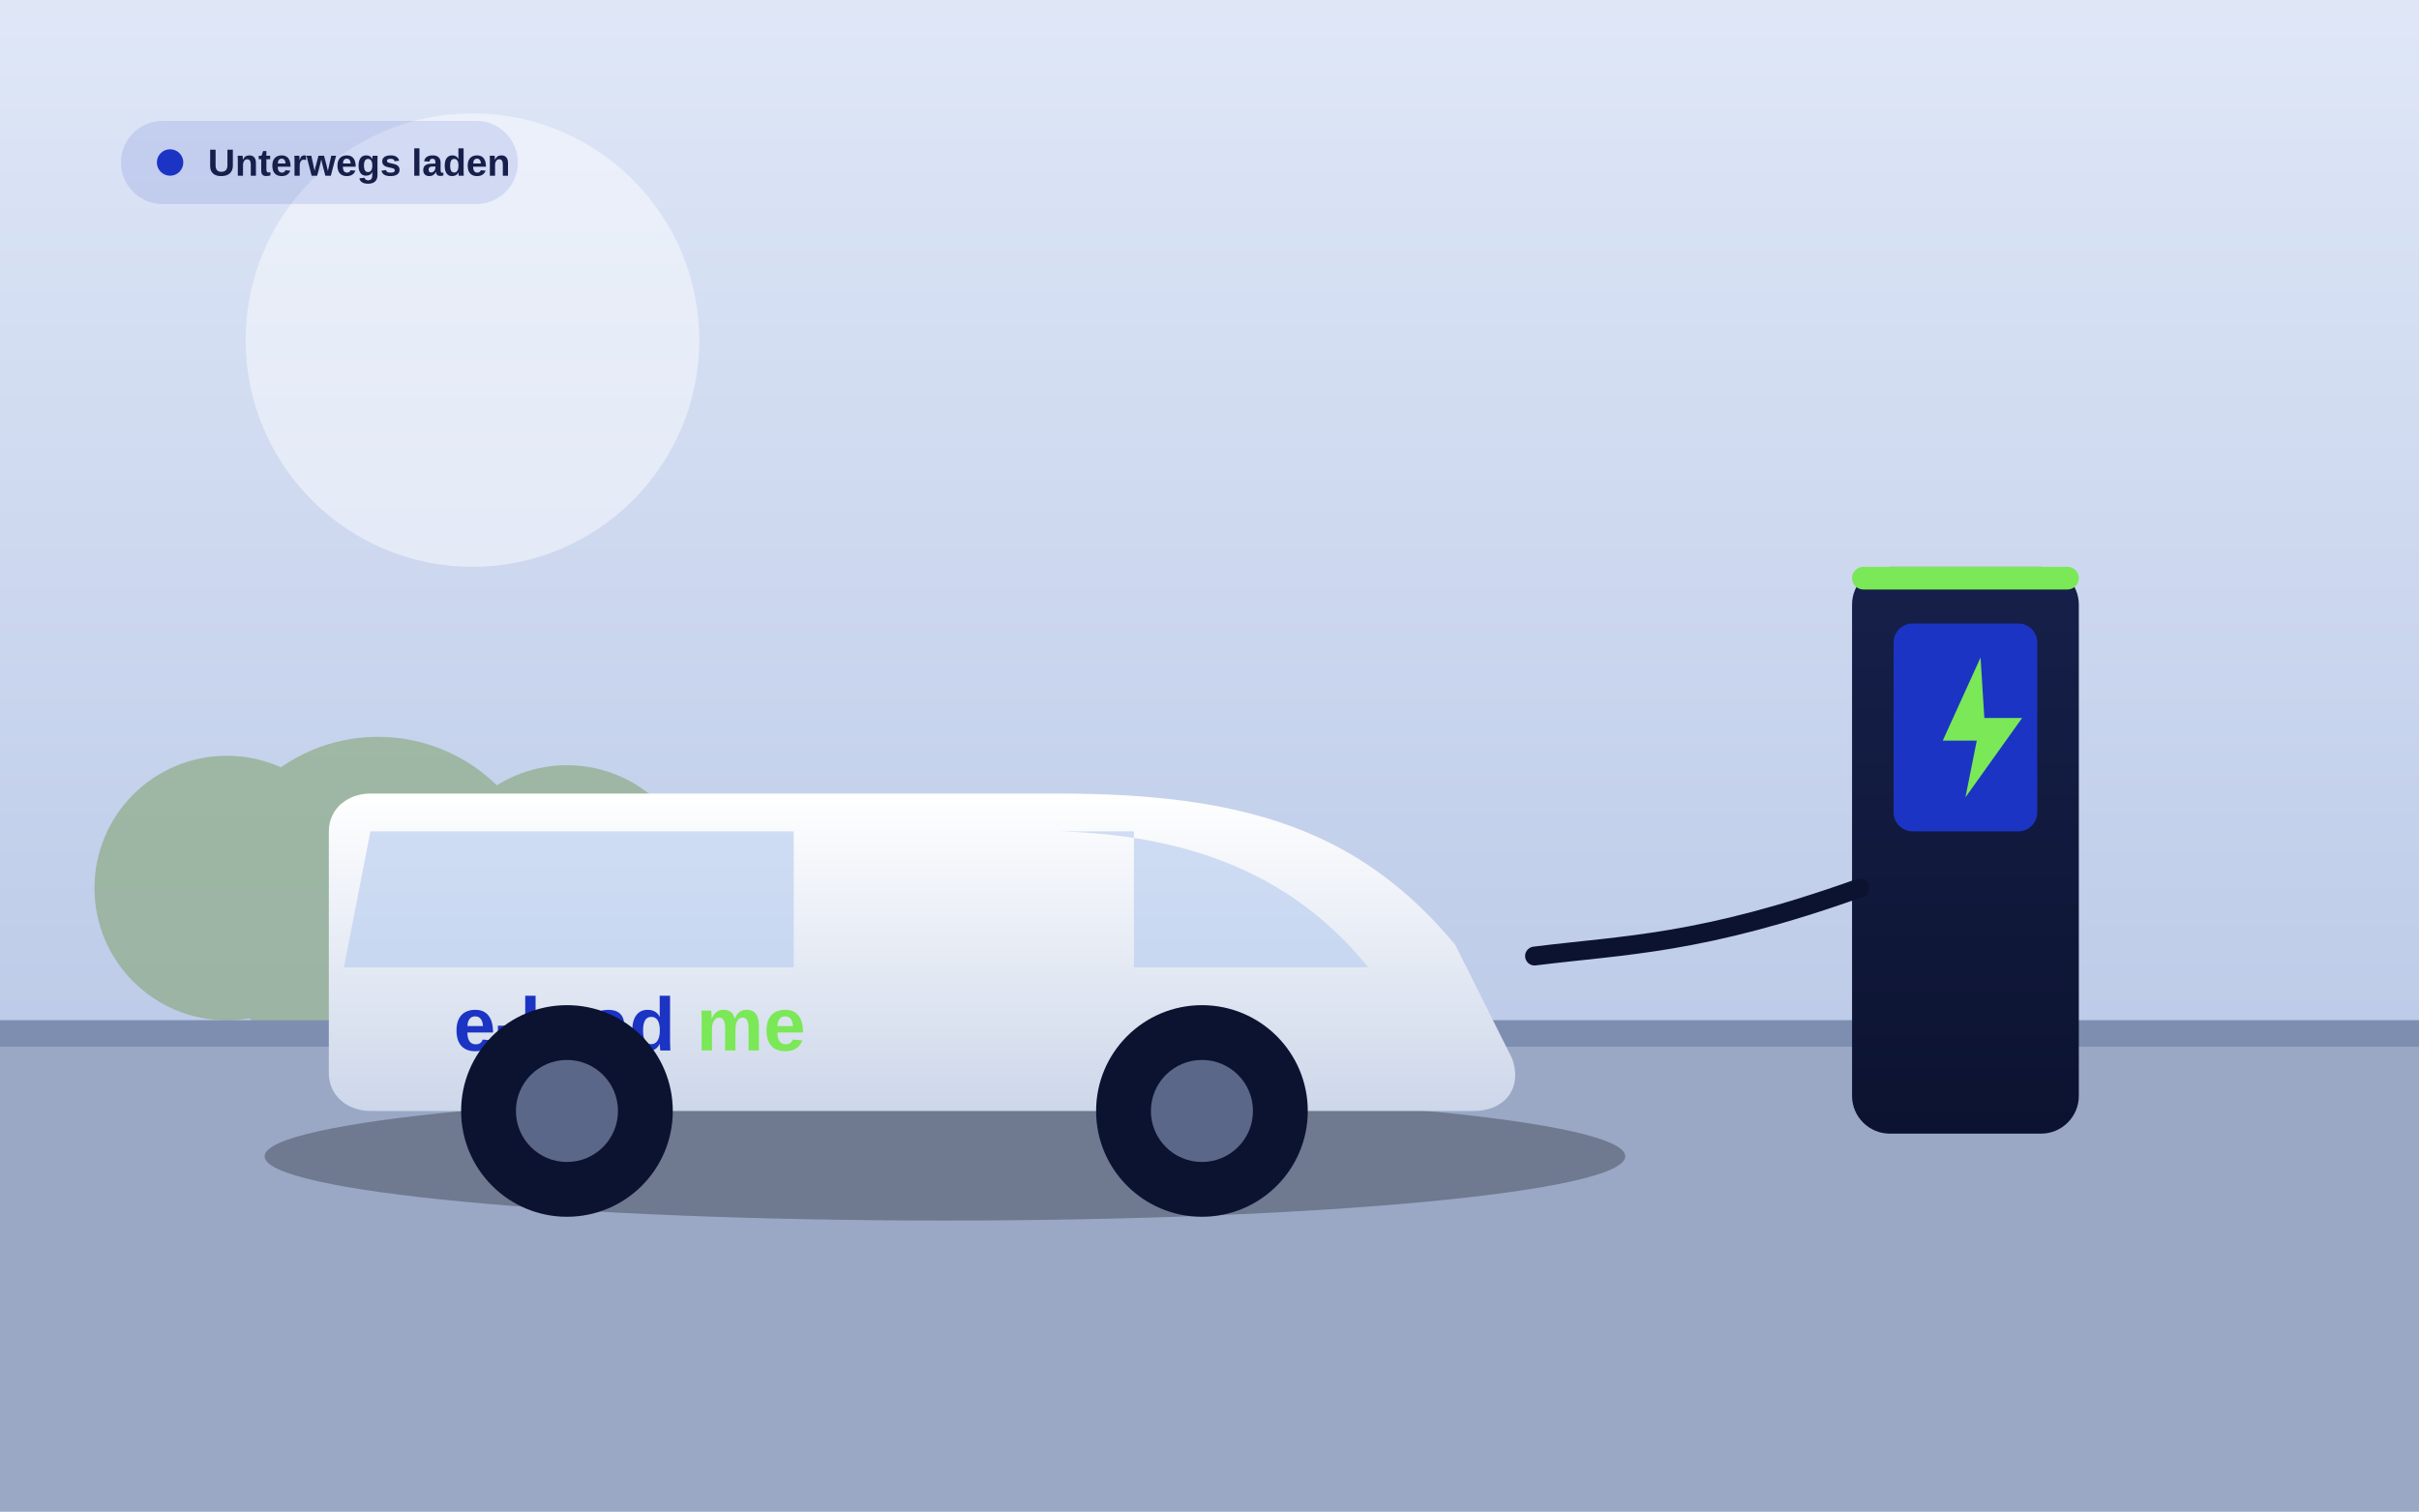
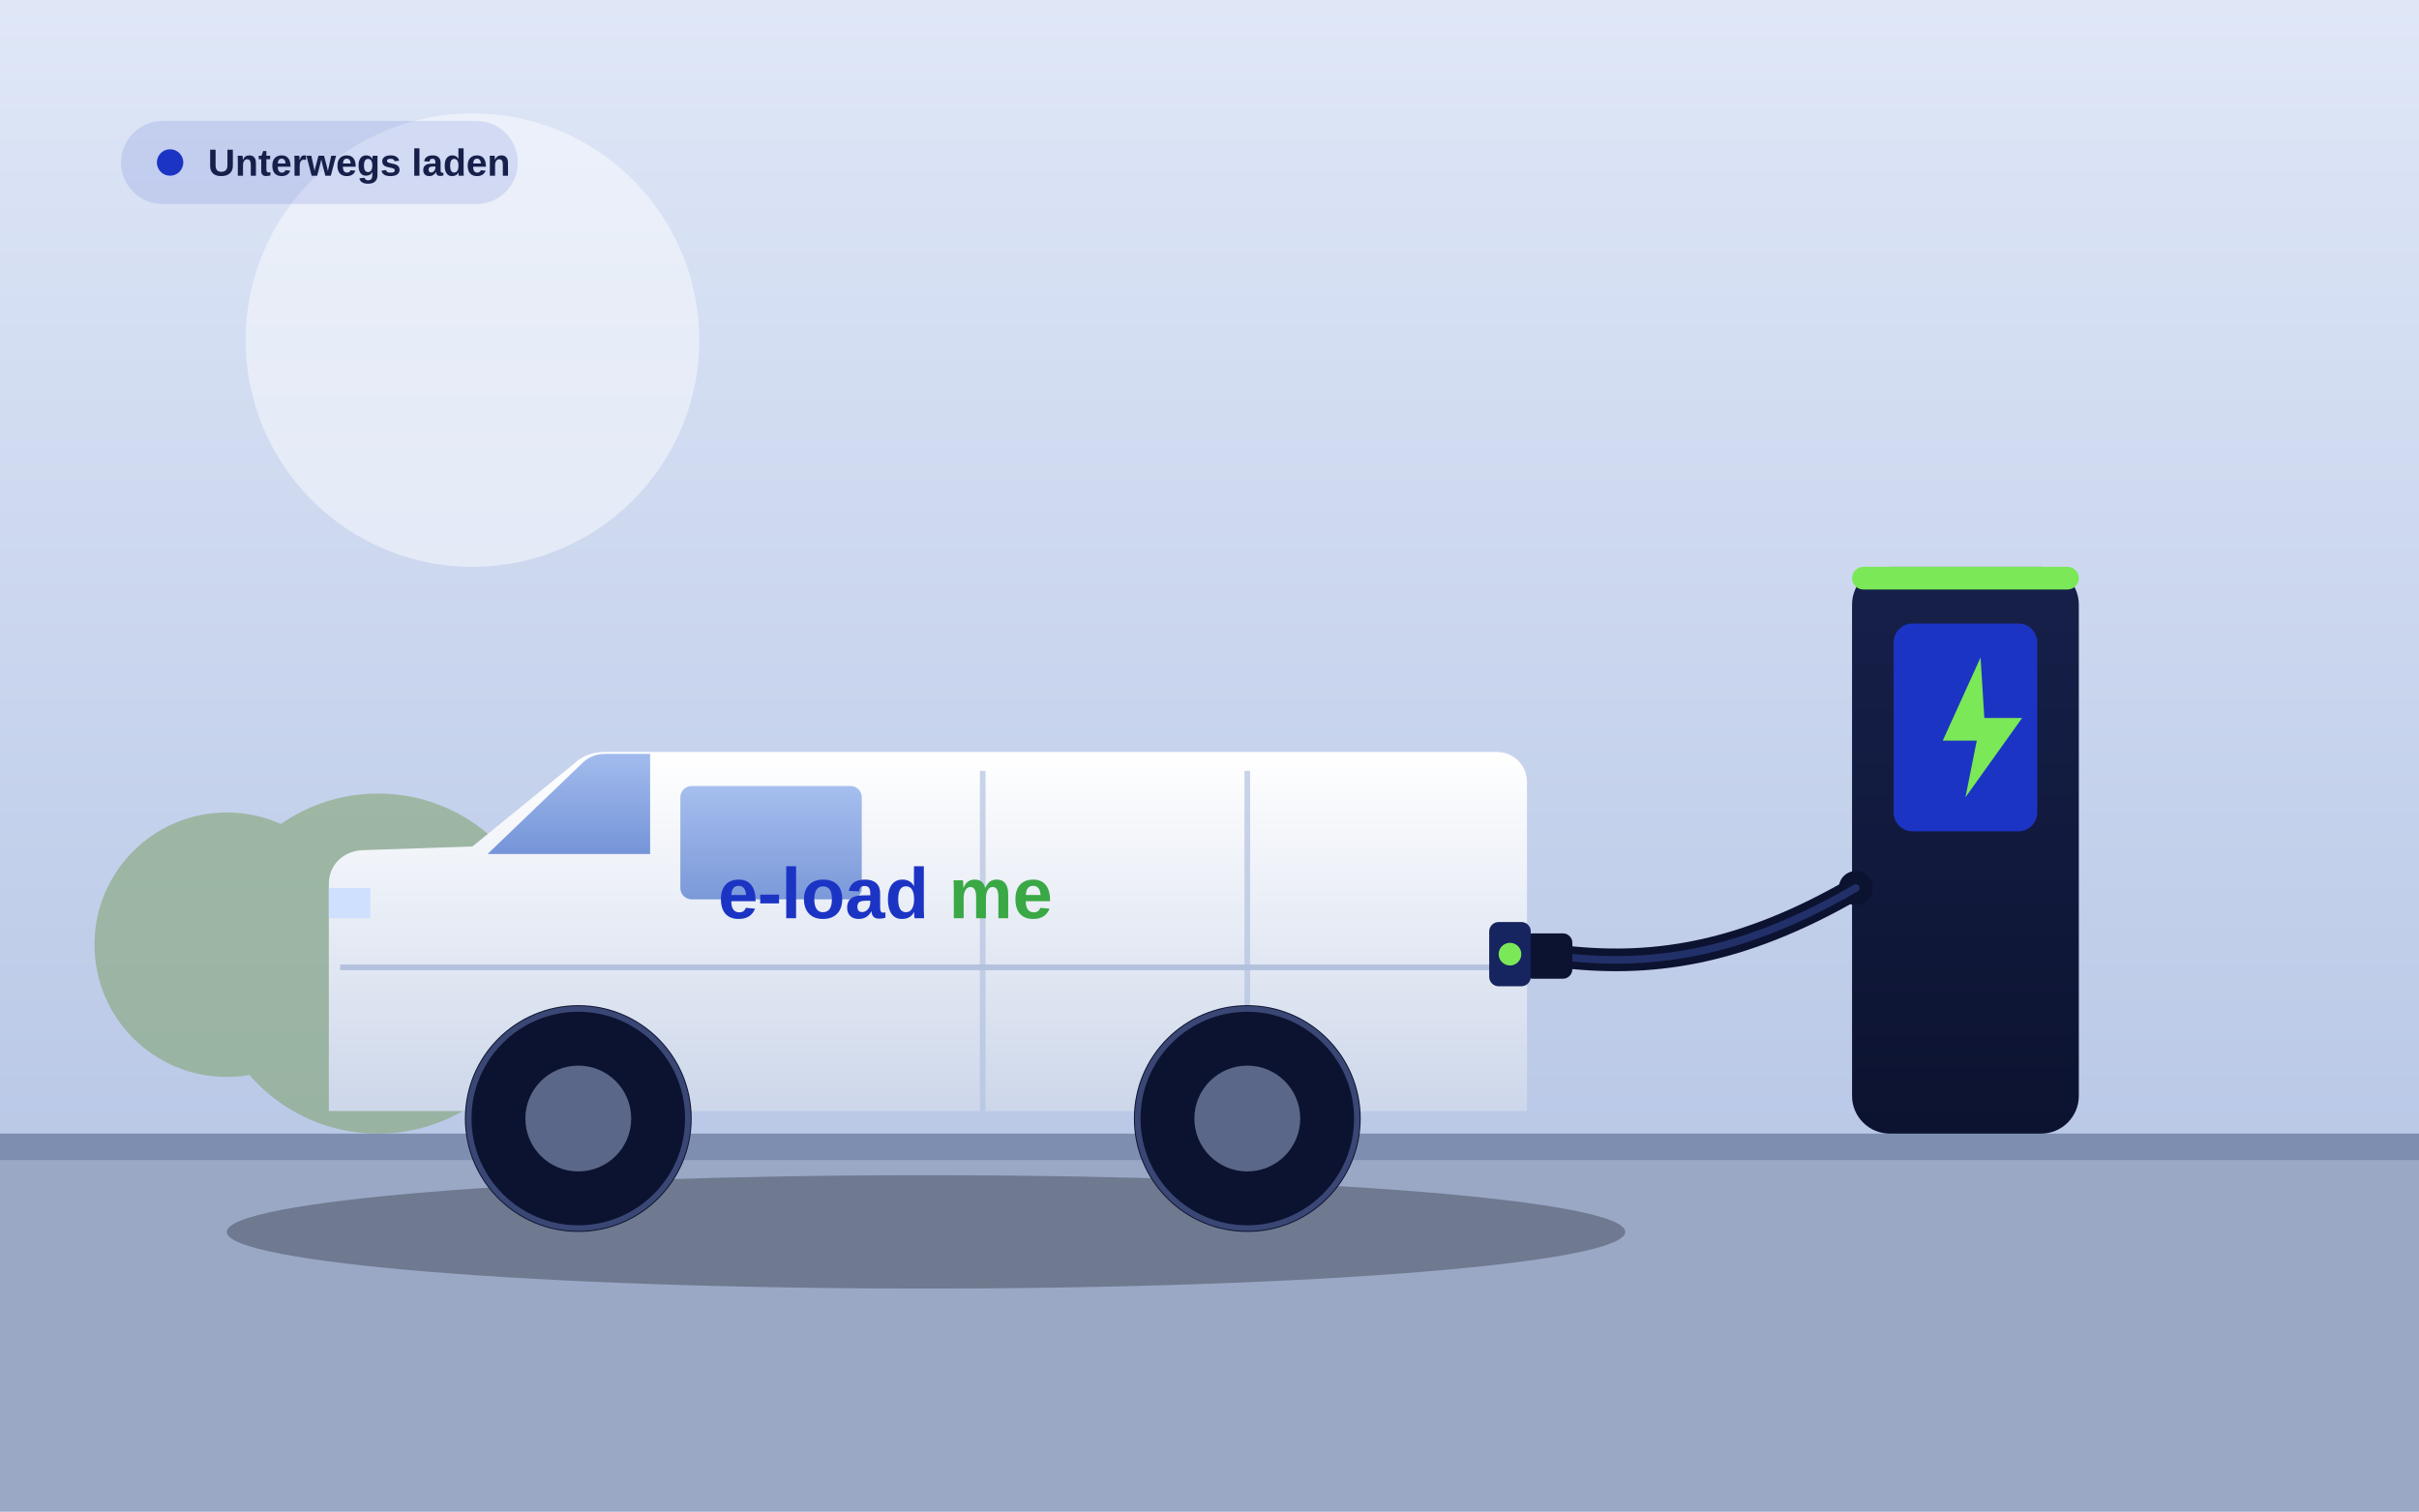
<svg xmlns="http://www.w3.org/2000/svg" viewBox="0 0 1280 800" fill="none" role="img" aria-label="Transporter lädt unterwegs an der Ladesäule">
  <defs>
    <linearGradient id="sBg" x1="0" y1="0" x2="0" y2="1">
      <stop offset="0" stop-color="#dfe7f7" />
      <stop offset="1" stop-color="#aebfe2" />
    </linearGradient>
    <linearGradient id="sVan" x1="0" y1="0" x2="0" y2="1">
      <stop offset="0" stop-color="#ffffff" />
      <stop offset="1" stop-color="#cdd7ea" />
    </linearGradient>
+     <linearGradient id="sGlass" x1="0" y1="0" x2="0" y2="1">
+       <stop offset="0" stop-color="#9db8ec" />
+       <stop offset="1" stop-color="#6f8fd6" />
+     </linearGradient>
    <linearGradient id="sPillar" x1="0" y1="0" x2="0" y2="1">
      <stop offset="0" stop-color="#16204a" />
      <stop offset="1" stop-color="#0c1330" />
    </linearGradient>
  </defs>
  <rect width="1280" height="800" fill="url(#sBg)" />
  <circle cx="250" cy="180" r="120" fill="#ffffff" opacity="0.45" />
  <g fill="#7da06a" opacity="0.55">
-     <circle cx="120" cy="470" r="70" />
-     <circle cx="200" cy="480" r="90" />
-     <circle cx="300" cy="475" r="70" />
+     <circle cx="120" cy="500" r="70" />
+     <circle cx="200" cy="510" r="90" />
+     <circle cx="300" cy="505" r="70" />
  </g>
-   <rect y="540" width="1280" height="260" fill="#9aa8c6" />
-   <rect y="540" width="1280" height="14" fill="#7e8eb0" />
+   <rect y="600" width="1280" height="200" fill="#9aa8c6" />
+   <rect y="600" width="1280" height="14" fill="#7e8eb0" />
  <g>
    <rect x="980" y="300" width="120" height="300" rx="20" fill="url(#sPillar)" />
+     <rect x="980" y="300" width="120" height="12" rx="6" fill="#7be857" />
    <rect x="1002" y="330" width="76" height="110" rx="10" fill="#1c34c4" />
    <path d="M1048 348 L1028 392 h18 l-6 30 30 -42 h-20 z" fill="#7be857" />
-     <rect x="980" y="300" width="120" height="12" rx="6" fill="#7be857" />
-     <path d="M984 470 C 900 500, 860 500, 812 506" stroke="#0c1330" stroke-width="10" stroke-linecap="round" />
+     <circle cx="982" cy="470" r="9" fill="#0c1330" />
+     <path d="M982 470 C 920 506, 872 512, 824 506" fill="none" stroke="#0c1330" stroke-width="12" stroke-linecap="round" />
+     <path d="M982 470 C 920 506, 872 512, 824 506" fill="none" stroke="#22306a" stroke-width="4" stroke-linecap="round" />
+     <rect x="806" y="494" width="26" height="24" rx="5" fill="#0c1330" />
  </g>
  <g>
-     <ellipse cx="500" cy="612" rx="360" ry="34" fill="#000" opacity="0.28" />
-     <path d="M180 420 L560 420 C 660 420, 720 440, 770 500 L 800 560 C 806 576, 796 588, 780 588 L 196 588 C 184 588, 174 580, 174 568 L 174 440 C 174 428, 184 420, 196 420 Z" fill="url(#sVan)" />
-     <path d="M196 440 L420 440 L420 512 L182 512 Z" fill="#bcd0f0" opacity="0.7" />
-     <path d="M560 440 C 640 442, 690 470, 724 512 L 600 512 L 600 440 Z" fill="#bcd0f0" opacity="0.7" />
-     <text x="240" y="556" font-family="Outfit, Arial, sans-serif" font-size="40" font-weight="800" fill="#1c34c4">e‑load <tspan fill="#7be857">me</tspan>
+     <ellipse cx="490" cy="652" rx="370" ry="30" fill="#000" opacity="0.28" />
+     <path d="M174 588              L174 468              C174 458 181 451 191 450              L250 448              L304 404              C308 400 314 398 320 398              L792 398              C801 398 808 405 808 414              L808 588 Z" fill="url(#sVan)" />
+     <path d="M258 452 L308 404 C311 401 315 399 320 399 L344 399 L344 452 Z" fill="url(#sGlass)" opacity="0.95" />
+     <rect x="360" y="416" width="96" height="60" rx="6" fill="url(#sGlass)" opacity="0.9" />
+     <path d="M180 512 L800 512" stroke="#9fb1d4" stroke-width="3" opacity="0.7" />
+     <path d="M520 408 L520 588" stroke="#b3c2e0" stroke-width="3" opacity="0.7" />
+     <path d="M660 408 L660 588" stroke="#b3c2e0" stroke-width="3" opacity="0.7" />
+     <rect x="788" y="488" width="22" height="34" rx="5" fill="#16245f" />
+     <circle cx="799" cy="505" r="6" fill="#7be857" />
+     <path d="M174 470 L196 470 L196 486 L174 486 Z" fill="#cfe0ff" />
+     <text x="380" y="486" font-family="Outfit, Arial, sans-serif" font-size="38" font-weight="800" fill="#1c34c4">e‑load <tspan fill="#3aa845">me</tspan>
    </text>
-     <circle cx="300" cy="588" r="56" fill="#0c1330" />
-     <circle cx="300" cy="588" r="27" fill="#5b6788" />
-     <circle cx="636" cy="588" r="56" fill="#0c1330" />
-     <circle cx="636" cy="588" r="27" fill="#5b6788" />
+     <circle cx="306" cy="592" r="60" fill="#0c1330" />
+     <circle cx="306" cy="592" r="58" fill="none" stroke="#3a4775" stroke-width="3" />
+     <circle cx="306" cy="592" r="28" fill="#5b6788" />
+     <circle cx="660" cy="592" r="60" fill="#0c1330" />
+     <circle cx="660" cy="592" r="58" fill="none" stroke="#3a4775" stroke-width="3" />
+     <circle cx="660" cy="592" r="28" fill="#5b6788" />
  </g>
  <g transform="translate(64 64)">
    <rect width="210" height="44" rx="22" fill="#1c34c4" opacity="0.12" />
    <circle cx="26" cy="22" r="7" fill="#1c34c4" />
    <text x="46" y="29" font-family="Outfit, Arial, sans-serif" font-size="20" font-weight="700" fill="#16204a">Unterwegs laden</text>
  </g>
</svg>
